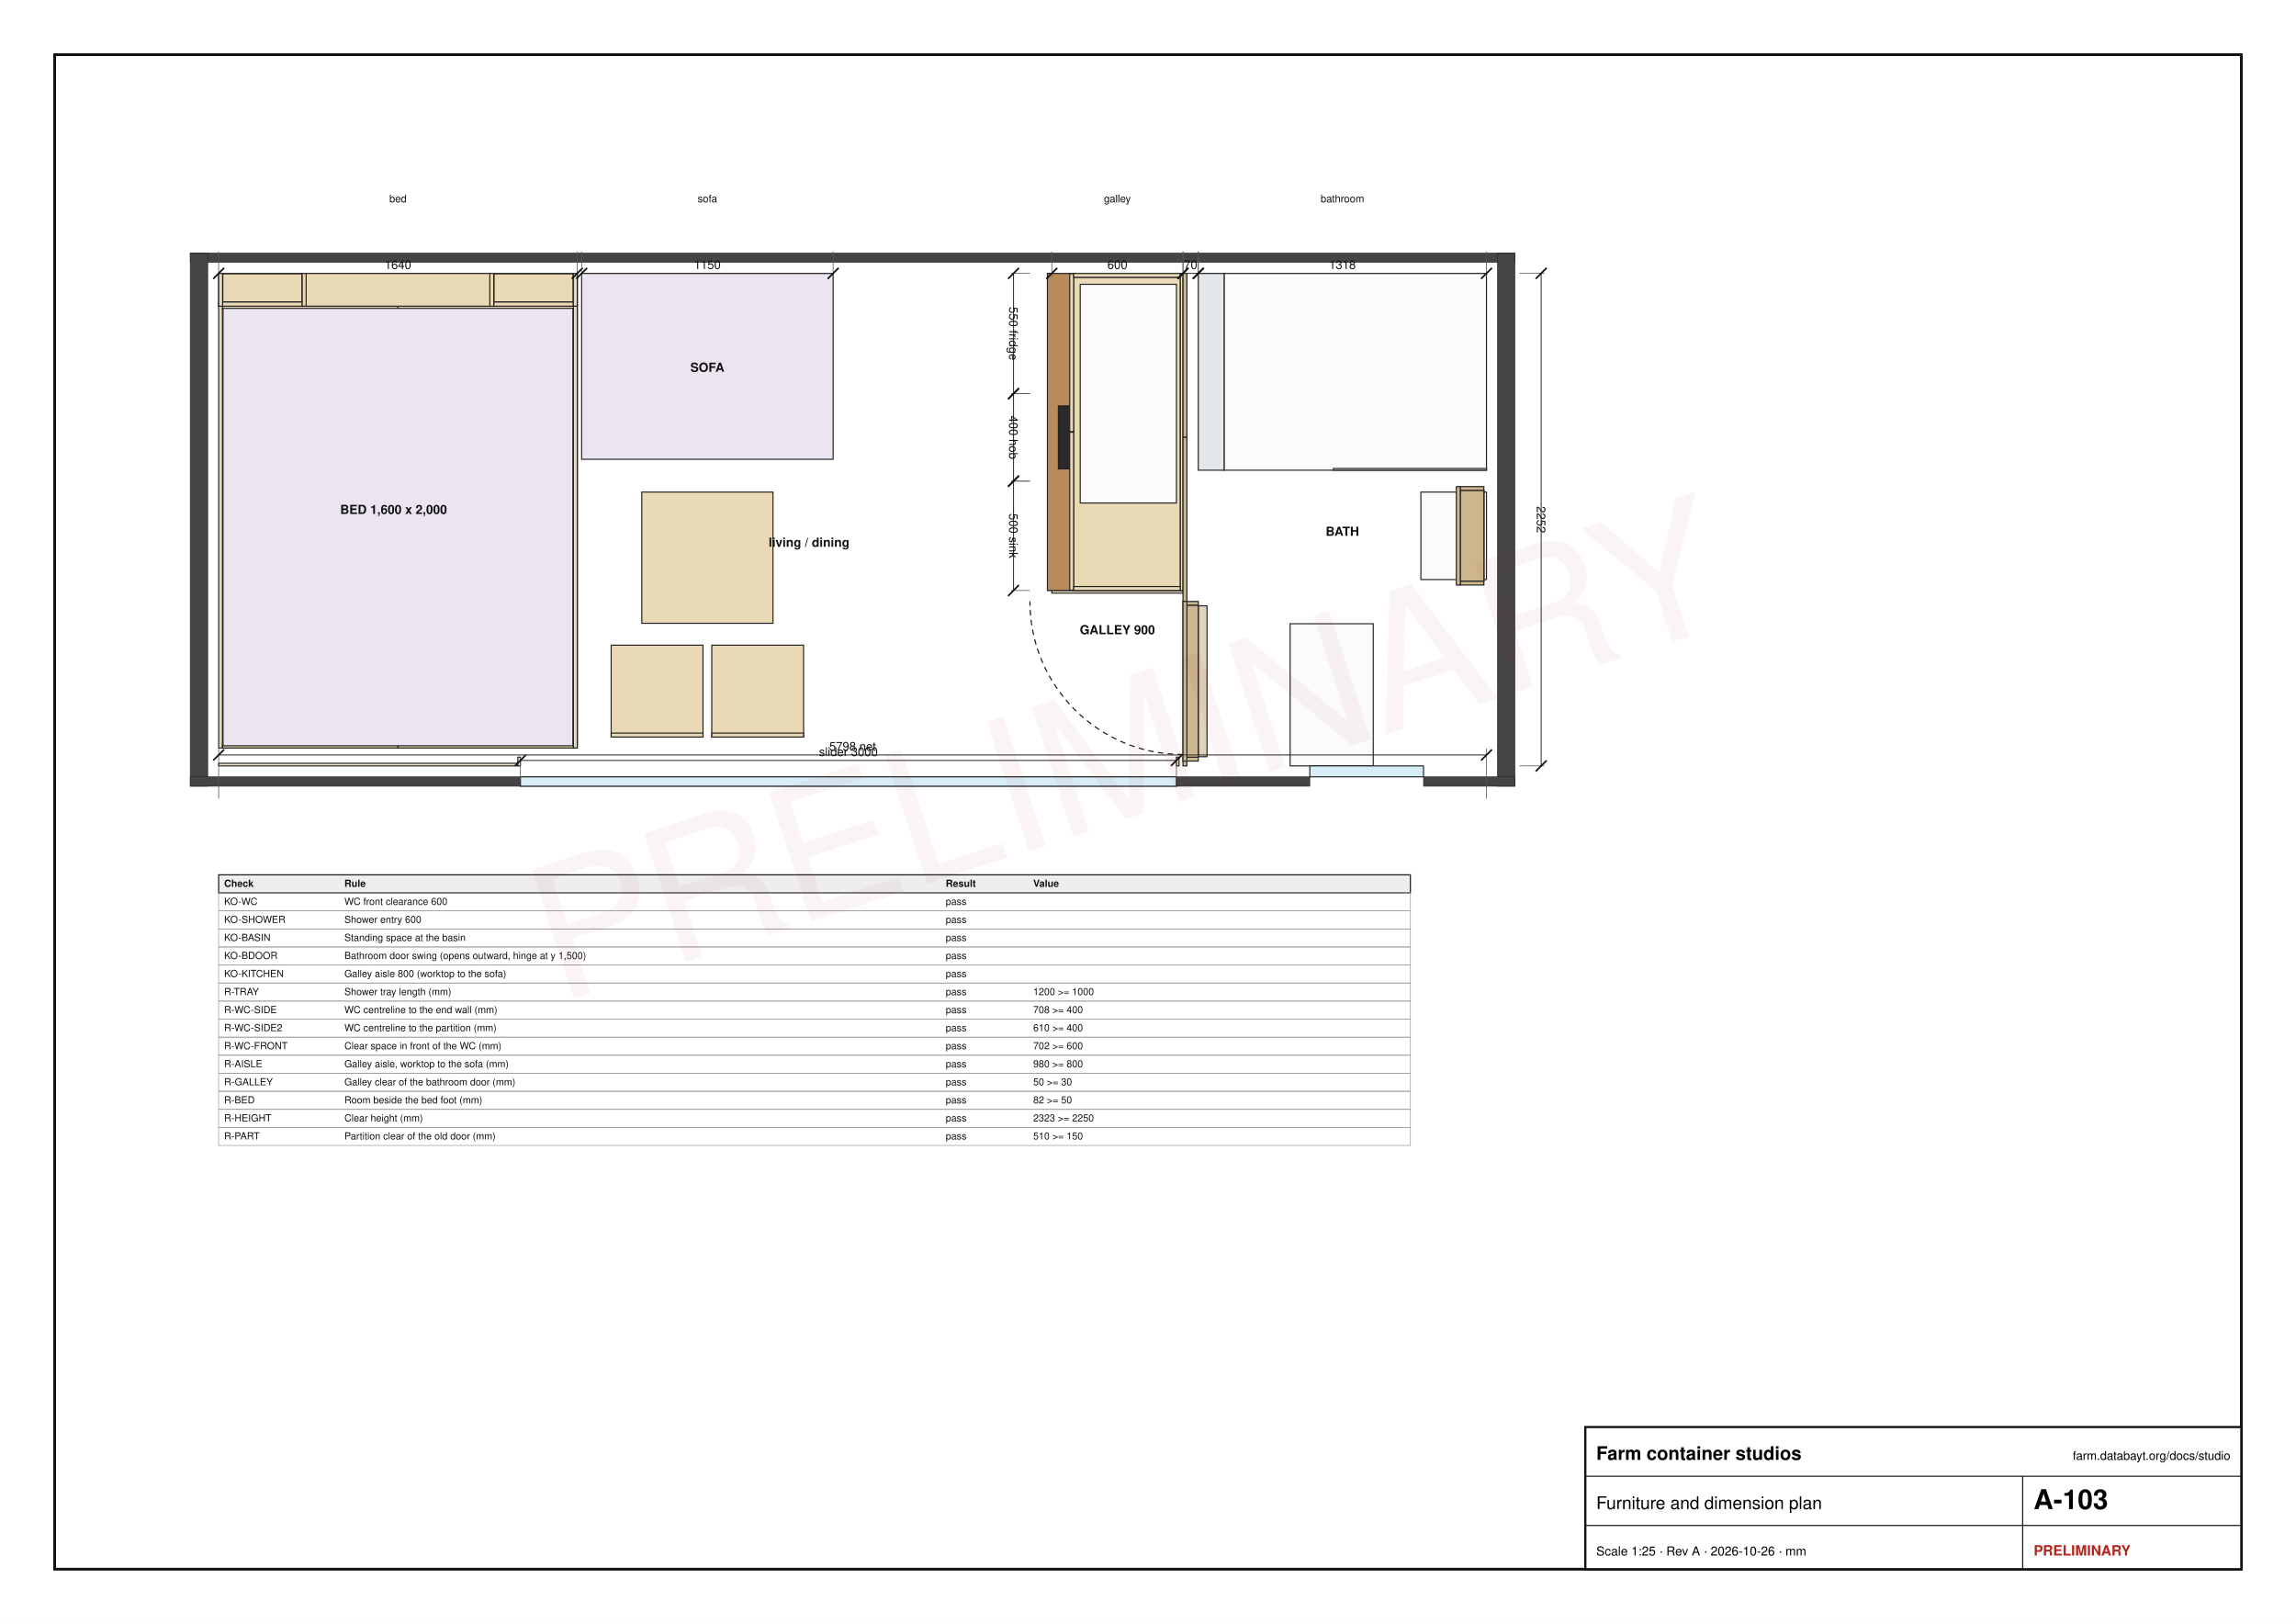
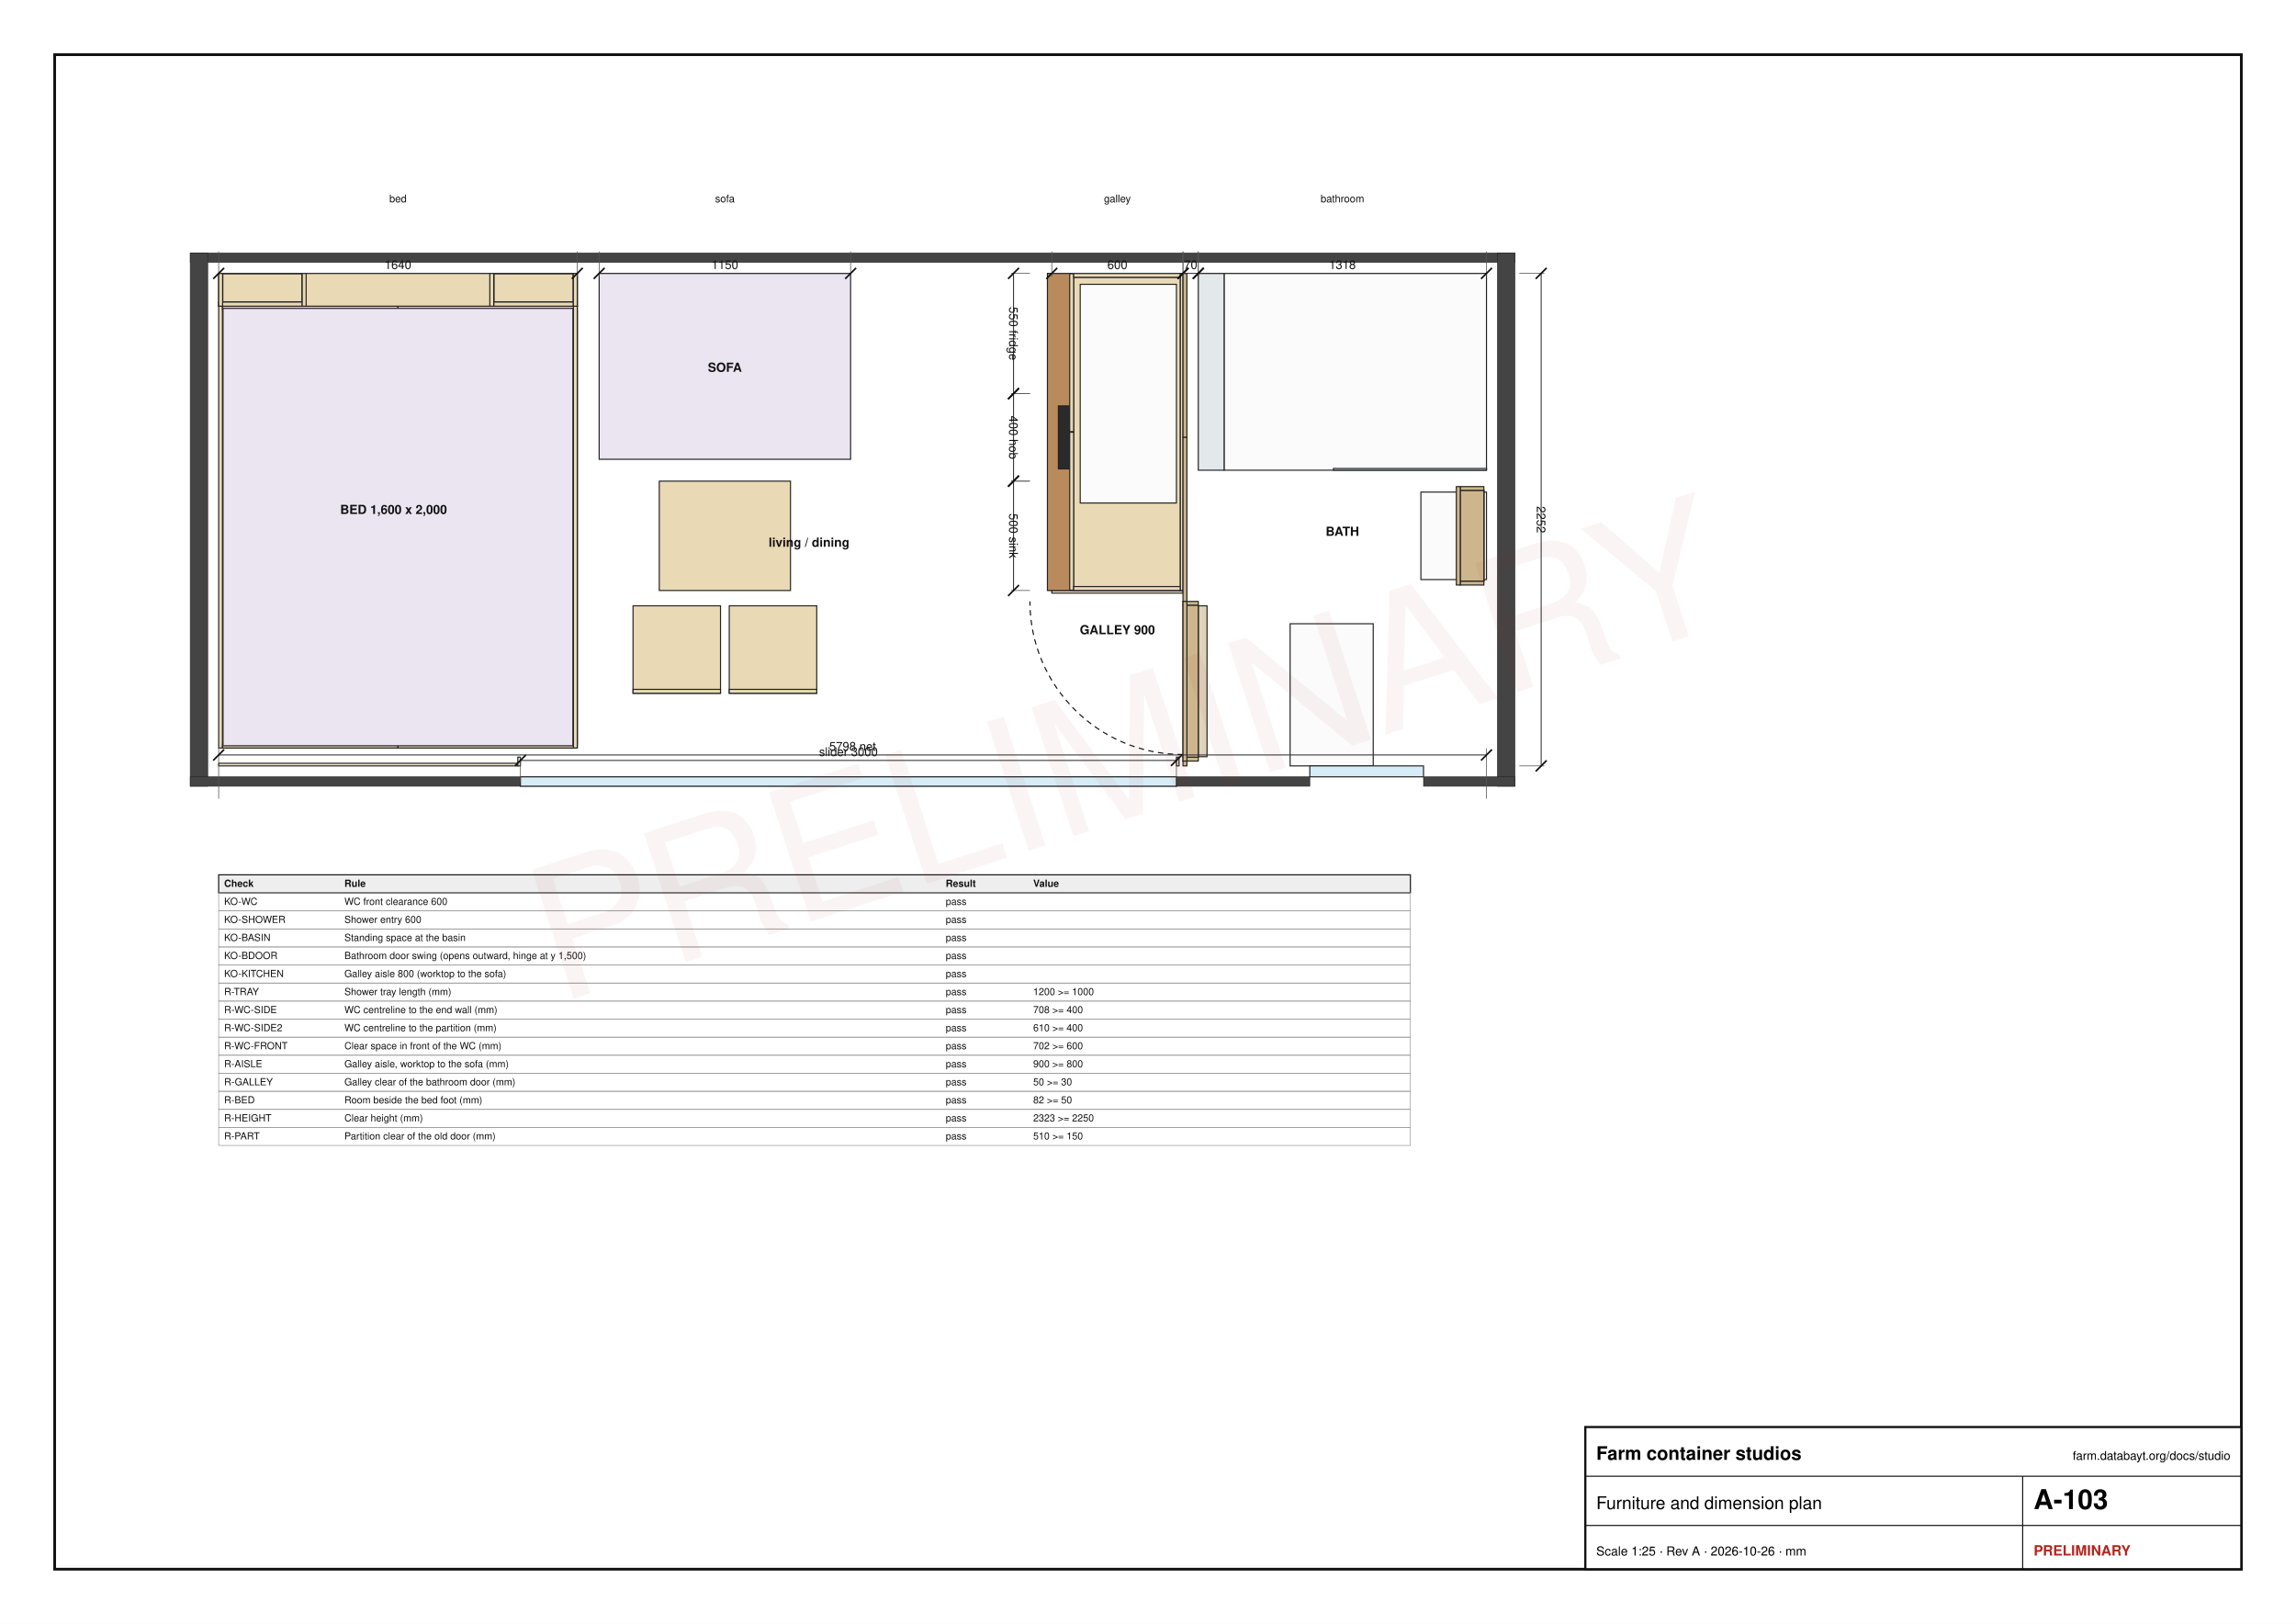
<svg xmlns="http://www.w3.org/2000/svg" width="420mm" height="297mm" viewBox="0 0 420 297" font-family="Helvetica, Arial, sans-serif">
  <rect x="0" y="0" width="420" height="297" fill="#fff" />
  <rect x="10" y="10" width="400" height="277" fill="none" stroke="#111" stroke-width="0.5" />
  <rect x="34.8" y="46.28" width="242.32" height="1.72" fill="#444" stroke="#222" stroke-width="0.1" />
  <rect x="34.8" y="46.28" width="3.2" height="97.52" fill="#444" stroke="#222" stroke-width="0.1" />
  <rect x="273.92" y="46.28" width="3.2" height="97.52" fill="#444" stroke="#222" stroke-width="0.1" />
  <rect x="34.8" y="142.08" width="60.4" height="1.72" fill="#444" stroke="#222" stroke-width="0.1" />
  <rect x="95.2" y="142.08" width="120" height="1.72" fill="#444" stroke="#222" stroke-width="0.1" />
  <rect x="215.2" y="142.08" width="24.4" height="1.72" fill="#444" stroke="#222" stroke-width="0.1" />
  <rect x="260.4" y="142.08" width="16.72" height="1.72" fill="#444" stroke="#222" stroke-width="0.1" />
  <rect x="95.2" y="142.08" width="120" height="1.72" fill="#d6ecf7" stroke="#222" stroke-width="0.2" />
  <rect x="223.92" y="50" width="48" height="36" fill="#fbfbfb" stroke="#222" stroke-width="0.2" />
  <rect x="104.88" y="56" width="0.72" height="80.8" fill="#ead9b5" stroke="#222" stroke-width="0.2" />
  <rect x="40" y="139.6" width="54.72" height="0.48" fill="#f2e6c9" stroke="#222" stroke-width="0.2" />
  <rect x="193.28" y="72" width="0.72" height="36" fill="#ead9b5" stroke="#222" stroke-width="0.2" />
  <rect x="192.4" y="72.72" width="23.52" height="14.56" fill="#ead9b5" stroke="#222" stroke-width="0.2" />
  <rect x="192.4" y="88.72" width="23.52" height="18.56" fill="#ead9b5" stroke="#222" stroke-width="0.2" />
  <rect x="192.48" y="73.72" width="22.16" height="12.56" fill="#f2e6c9" stroke="#222" stroke-width="0.2" />
  <rect x="192.48" y="73.24" width="22.64" height="0.48" fill="#f2e6c9" stroke="#222" stroke-width="0.2" />
  <rect x="192.48" y="86.28" width="22.64" height="0.48" fill="#f2e6c9" stroke="#222" stroke-width="0.2" />
  <rect x="214.64" y="73.72" width="0.48" height="12.56" fill="#f2e6c9" stroke="#222" stroke-width="0.2" />
  <rect x="104.88" y="56.72" width="0.72" height="79.36" fill="#ead9b5" stroke="#222" stroke-width="0.2" />
  <rect x="40" y="56" width="0.72" height="80.8" fill="#ead9b5" stroke="#222" stroke-width="0.2" />
  <rect x="104.88" y="56" width="0.72" height="80.8" fill="#ead9b5" stroke="#222" stroke-width="0.2" />
  <rect x="40.72" y="56" width="64.16" height="0.72" fill="#ead9b5" stroke="#222" stroke-width="0.2" />
  <rect x="40.72" y="136.08" width="64.16" height="0.72" fill="#ead9b5" stroke="#222" stroke-width="0.2" />
  <rect x="76.88" y="56.72" width="0.72" height="79.36" fill="#ead9b5" stroke="#222" stroke-width="0.2" />
-   <rect x="112.6" y="126.04" width="15.2" height="0.72" fill="#ead9b5" stroke="#222" stroke-width="0.2" />
-   <rect x="119.84" y="118.8" width="0.72" height="14.48" fill="#ead9b5" stroke="#222" stroke-width="0.2" />
-   <rect x="131" y="126.04" width="15.2" height="0.72" fill="#ead9b5" stroke="#222" stroke-width="0.2" />
-   <rect x="138.24" y="118.8" width="0.72" height="14.48" fill="#ead9b5" stroke="#222" stroke-width="0.2" />
+   <rect x="116.6" y="118.44" width="14.4" height="0.72" fill="#ead9b5" stroke="#222" stroke-width="0.2" />
+   <rect x="123.44" y="111.6" width="0.72" height="13.68" fill="#ead9b5" stroke="#222" stroke-width="0.2" />
+   <rect x="134.2" y="118.44" width="14.4" height="0.72" fill="#ead9b5" stroke="#222" stroke-width="0.2" />
+   <rect x="141.04" y="111.6" width="0.72" height="13.68" fill="#ead9b5" stroke="#222" stroke-width="0.2" />
  <rect x="40.72" y="56" width="32.08" height="80.8" fill="#ead9b5" stroke="#222" stroke-width="0.2" />
  <rect x="72.8" y="56" width="32.08" height="80.8" fill="#ead9b5" stroke="#222" stroke-width="0.2" />
-   <rect x="111.8" y="118" width="16.8" height="16.8" fill="#ead9b5" stroke="#222" stroke-width="0.2" />
-   <rect x="130.2" y="118" width="16.8" height="16.8" fill="#ead9b5" stroke="#222" stroke-width="0.2" />
+   <rect x="115.8" y="110.8" width="16" height="16" fill="#ead9b5" stroke="#222" stroke-width="0.2" />
+   <rect x="133.4" y="110.8" width="16" height="16" fill="#ead9b5" stroke="#222" stroke-width="0.2" />
  <rect x="191.68" y="72.06" width="0.72" height="15.88" fill="#ead9b5" stroke="#222" stroke-width="0.2" />
  <rect x="192.48" y="73.72" width="22.16" height="12.56" fill="#f2e6c9" stroke="#222" stroke-width="0.2" />
  <rect x="40.8" y="56.4" width="64" height="80" fill="#ebe5f2" stroke="#222" stroke-width="0.2" />
  <rect x="192.48" y="73.24" width="22.64" height="0.48" fill="#f2e6c9" stroke="#222" stroke-width="0.2" />
  <rect x="192.48" y="86.28" width="22.64" height="0.48" fill="#f2e6c9" stroke="#222" stroke-width="0.2" />
  <rect x="214.64" y="73.72" width="0.48" height="12.56" fill="#f2e6c9" stroke="#222" stroke-width="0.2" />
-   <rect x="119.4" y="101.64" width="20" height="0.72" fill="#ead9b5" stroke="#222" stroke-width="0.2" />
-   <rect x="129.04" y="92" width="0.72" height="20" fill="#ead9b5" stroke="#222" stroke-width="0.2" />
-   <rect x="117.4" y="90" width="24" height="24" fill="#ead9b5" stroke="#222" stroke-width="0.2" />
+   <rect x="122.6" y="97.64" width="20" height="0.72" fill="#ead9b5" stroke="#222" stroke-width="0.2" />
+   <rect x="132.24" y="90" width="0.72" height="16" fill="#ead9b5" stroke="#222" stroke-width="0.2" />
+   <rect x="120.6" y="88" width="24" height="20" fill="#ead9b5" stroke="#222" stroke-width="0.2" />
  <rect x="236" y="114.08" width="15.2" height="26" fill="#fbfbfb" stroke="#222" stroke-width="0.2" />
-   <rect x="106.4" y="50" width="46" height="34" fill="#ebe5f2" stroke="#222" stroke-width="0.2" />
-   <rect x="111.8" y="134.08" width="16.8" height="0.72" fill="#ead9b5" stroke="#222" stroke-width="0.2" />
-   <rect x="130.2" y="134.08" width="16.8" height="0.72" fill="#ead9b5" stroke="#222" stroke-width="0.2" />
+   <rect x="109.6" y="50" width="46" height="34" fill="#ebe5f2" stroke="#222" stroke-width="0.2" />
+   <rect x="115.8" y="126.08" width="16" height="0.72" fill="#ead9b5" stroke="#222" stroke-width="0.2" />
+   <rect x="133.4" y="126.08" width="16" height="0.72" fill="#ead9b5" stroke="#222" stroke-width="0.2" />
  <rect x="259.92" y="90" width="12" height="16" fill="#fbfbfb" stroke="#222" stroke-width="0.2" />
  <rect x="192.8" y="50.4" width="22" height="20.4" fill="#fbfbfb" stroke="#222" stroke-width="0.2" />
  <rect x="191.68" y="88.06" width="0.72" height="19.88" fill="#ead9b5" stroke="#222" stroke-width="0.2" />
  <rect x="191.68" y="72.06" width="0.72" height="15.88" fill="#ead9b5" stroke="#222" stroke-width="0.2" />
  <rect x="192.4" y="71.28" width="23.52" height="0.72" fill="#ead9b5" stroke="#222" stroke-width="0.2" />
  <rect x="192.4" y="50" width="4" height="21.28" fill="#ead9b5" stroke="#222" stroke-width="0.2" />
  <rect x="211.92" y="50" width="4" height="21.28" fill="#ead9b5" stroke="#222" stroke-width="0.2" />
  <rect x="192.4" y="72" width="23.52" height="0.72" fill="#ead9b5" stroke="#222" stroke-width="0.2" />
  <rect x="192.4" y="87.28" width="23.52" height="0.72" fill="#ead9b5" stroke="#222" stroke-width="0.2" />
  <rect x="192.4" y="72.72" width="4" height="14.56" fill="#ead9b5" stroke="#222" stroke-width="0.2" />
  <rect x="211.92" y="72.72" width="4" height="14.56" fill="#ead9b5" stroke="#222" stroke-width="0.2" />
  <rect x="215.92" y="72" width="0.48" height="16" fill="#f2e6c9" stroke="#222" stroke-width="0.2" />
  <rect x="192.4" y="88" width="23.52" height="0.72" fill="#ead9b5" stroke="#222" stroke-width="0.2" />
  <rect x="192.4" y="107.28" width="23.52" height="0.72" fill="#ead9b5" stroke="#222" stroke-width="0.2" />
  <rect x="192.4" y="88.72" width="4" height="18.56" fill="#ead9b5" stroke="#222" stroke-width="0.2" />
  <rect x="211.92" y="88.72" width="4" height="18.56" fill="#ead9b5" stroke="#222" stroke-width="0.2" />
  <rect x="215.92" y="88" width="0.48" height="20" fill="#f2e6c9" stroke="#222" stroke-width="0.2" />
  <rect x="192.4" y="108" width="24" height="0.48" fill="#f2e6c9" stroke="#222" stroke-width="0.2" />
  <rect x="191.6" y="50" width="24.8" height="58" fill="#b98b5c" stroke="#222" stroke-width="0.2" />
  <rect x="197.6" y="89.4" width="16.8" height="17.2" fill="#c9cdd1" stroke="#222" stroke-width="0.2" />
  <rect x="193.6" y="74.24" width="20.8" height="11.52" fill="#2a2a2a" stroke="#222" stroke-width="0.2" />
  <rect x="104.88" y="50" width="0.72" height="5.28" fill="#ead9b5" stroke="#222" stroke-width="0.2" />
  <rect x="219.2" y="50" width="4.72" height="36" fill="#e3e8ea" stroke="#222" stroke-width="0.2" />
  <rect x="40" y="55.28" width="65.6" height="0.72" fill="#ead9b5" stroke="#222" stroke-width="0.2" />
  <rect x="40" y="50" width="65.6" height="6" fill="#ead9b5" stroke="#222" stroke-width="0.2" />
  <rect x="40.72" y="50" width="14.56" height="6" fill="#ead9b5" stroke="#222" stroke-width="0.2" />
  <rect x="90.32" y="50" width="14.56" height="6" fill="#ead9b5" stroke="#222" stroke-width="0.2" />
  <rect x="267.12" y="89.72" width="4.32" height="16.56" fill="#cdb68c" stroke="#222" stroke-width="0.2" />
  <rect x="40.76" y="50.08" width="14.48" height="5.12" fill="#ead9b5" stroke="#222" stroke-width="0.2" />
  <rect x="90.36" y="50.08" width="14.48" height="5.12" fill="#ead9b5" stroke="#222" stroke-width="0.2" />
  <rect x="267.52" y="89.76" width="3.92" height="16.48" fill="#cdb68c" stroke="#222" stroke-width="0.2" />
  <rect x="203.6" y="72.8" width="12" height="14.4" fill="#c9cdd1" stroke="#222" stroke-width="0.2" />
  <rect x="203.6" y="72" width="12.8" height="16" fill="#ead9b5" stroke="#222" stroke-width="0.2" />
  <rect x="40.76" y="50.08" width="14.48" height="5.12" fill="#ead9b5" stroke="#222" stroke-width="0.2" />
  <rect x="90.36" y="50.08" width="14.48" height="5.12" fill="#ead9b5" stroke="#222" stroke-width="0.2" />
  <rect x="196.4" y="50.72" width="19.52" height="56.56" fill="#ead9b5" stroke="#222" stroke-width="0.2" />
  <rect x="267.12" y="89" width="4.32" height="0.72" fill="#cdb68c" stroke="#222" stroke-width="0.2" />
  <rect x="267.12" y="106.28" width="4.32" height="0.72" fill="#cdb68c" stroke="#222" stroke-width="0.2" />
  <rect x="267.12" y="89.72" width="4.32" height="16.56" fill="#cdb68c" stroke="#222" stroke-width="0.2" />
  <rect x="266.4" y="89" width="0.72" height="18" fill="#cdb68c" stroke="#222" stroke-width="0.2" />
  <rect x="40.76" y="50.08" width="14.48" height="5.12" fill="#ead9b5" stroke="#222" stroke-width="0.2" />
  <rect x="90.36" y="50.08" width="14.48" height="5.12" fill="#ead9b5" stroke="#222" stroke-width="0.2" />
  <rect x="219.2" y="110.8" width="1.6" height="27.6" fill="#e0d3ba" stroke="#222" stroke-width="0.2" />
  <rect x="239.6" y="140.08" width="20.8" height="2" fill="#d6ecf7" stroke="#222" stroke-width="0.2" />
  <rect x="243.92" y="85.68" width="28" height="0.32" fill="#d6ecf7" stroke="#222" stroke-width="0.2" />
  <rect x="216.4" y="110" width="2.8" height="0.72" fill="#cdb68c" stroke="#222" stroke-width="0.2" />
  <rect x="216.4" y="138.48" width="2.8" height="0.72" fill="#cdb68c" stroke="#222" stroke-width="0.2" />
  <rect x="216.4" y="110.72" width="2.8" height="27.76" fill="#cdb68c" stroke="#222" stroke-width="0.2" />
  <rect x="40" y="50" width="0.72" height="6" fill="#ead9b5" stroke="#222" stroke-width="0.2" />
  <rect x="55.28" y="50" width="0.72" height="6" fill="#ead9b5" stroke="#222" stroke-width="0.2" />
  <rect x="89.6" y="50" width="0.72" height="6" fill="#ead9b5" stroke="#222" stroke-width="0.2" />
  <rect x="104.88" y="50" width="0.72" height="6" fill="#ead9b5" stroke="#222" stroke-width="0.2" />
  <rect x="94.72" y="138.48" width="0.48" height="1.6" fill="#f2e6c9" stroke="#222" stroke-width="0.2" />
  <rect x="215.2" y="138.48" width="0.48" height="1.6" fill="#f2e6c9" stroke="#222" stroke-width="0.2" />
  <rect x="197.6" y="52" width="17.6" height="40" fill="#fbfbfb" stroke="#222" stroke-width="0.2" />
  <rect x="195.68" y="50.06" width="0.72" height="28.88" fill="#ead9b5" stroke="#222" stroke-width="0.2" />
  <rect x="195.68" y="79.06" width="0.72" height="28.88" fill="#ead9b5" stroke="#222" stroke-width="0.2" />
  <rect x="196.4" y="50" width="19.52" height="0.72" fill="#ead9b5" stroke="#222" stroke-width="0.2" />
  <rect x="196.4" y="107.28" width="19.52" height="0.72" fill="#ead9b5" stroke="#222" stroke-width="0.2" />
  <rect x="215.92" y="50" width="0.48" height="58" fill="#f2e6c9" stroke="#222" stroke-width="0.2" />
  <rect x="216.4" y="50" width="0.72" height="30" fill="#cdb68c" stroke="#222" stroke-width="0.2" />
  <rect x="216.4" y="80" width="0.72" height="30" fill="#cdb68c" stroke="#222" stroke-width="0.2" />
  <rect x="216.4" y="110" width="0.72" height="29.2" fill="#cdb68c" stroke="#222" stroke-width="0.2" />
  <rect x="216.4" y="139.2" width="0.72" height="0.88" fill="#cdb68c" stroke="#222" stroke-width="0.2" />
  <line x1="40" y1="46" x2="40" y2="50.6" stroke="#555" stroke-width="0.13" />
  <line x1="105.6" y1="46" x2="105.6" y2="50.6" stroke="#555" stroke-width="0.13" />
  <line x1="40" y1="50" x2="105.6" y2="50" stroke="#333" stroke-width="0.18" />
  <line x1="39" y1="51" x2="41" y2="49" stroke="#111" stroke-width="0.3" />
  <line x1="104.6" y1="51" x2="106.6" y2="49" stroke="#111" stroke-width="0.3" />
  <text x="72.8" y="49.2" font-size="2.2" text-anchor="middle" font-weight="normal" fill="#111">1640</text>
  <text x="72.8" y="37" font-size="1.9" text-anchor="middle" font-weight="normal" fill="#111">bed</text>
-   <line x1="106.4" y1="46" x2="106.4" y2="50.6" stroke="#555" stroke-width="0.13" />
-   <line x1="152.4" y1="46" x2="152.4" y2="50.6" stroke="#555" stroke-width="0.13" />
-   <line x1="106.4" y1="50" x2="152.4" y2="50" stroke="#333" stroke-width="0.18" />
-   <line x1="105.4" y1="51" x2="107.4" y2="49" stroke="#111" stroke-width="0.3" />
-   <line x1="151.4" y1="51" x2="153.4" y2="49" stroke="#111" stroke-width="0.3" />
-   <text x="129.4" y="49.2" font-size="2.2" text-anchor="middle" font-weight="normal" fill="#111">1150</text>
-   <text x="129.4" y="37" font-size="1.9" text-anchor="middle" font-weight="normal" fill="#111">sofa</text>
+   <line x1="109.6" y1="46" x2="109.6" y2="50.6" stroke="#555" stroke-width="0.13" />
+   <line x1="155.6" y1="46" x2="155.6" y2="50.6" stroke="#555" stroke-width="0.13" />
+   <line x1="109.6" y1="50" x2="155.6" y2="50" stroke="#333" stroke-width="0.18" />
+   <line x1="108.6" y1="51" x2="110.6" y2="49" stroke="#111" stroke-width="0.3" />
+   <line x1="154.6" y1="51" x2="156.6" y2="49" stroke="#111" stroke-width="0.3" />
+   <text x="132.6" y="49.2" font-size="2.2" text-anchor="middle" font-weight="normal" fill="#111">1150</text>
+   <text x="132.6" y="37" font-size="1.9" text-anchor="middle" font-weight="normal" fill="#111">sofa</text>
  <line x1="192.4" y1="46" x2="192.4" y2="50.6" stroke="#555" stroke-width="0.13" />
  <line x1="216.4" y1="46" x2="216.4" y2="50.6" stroke="#555" stroke-width="0.13" />
  <line x1="192.4" y1="50" x2="216.4" y2="50" stroke="#333" stroke-width="0.18" />
  <line x1="191.4" y1="51" x2="193.4" y2="49" stroke="#111" stroke-width="0.3" />
  <line x1="215.4" y1="51" x2="217.4" y2="49" stroke="#111" stroke-width="0.3" />
  <text x="204.4" y="49.2" font-size="2.2" text-anchor="middle" font-weight="normal" fill="#111">600</text>
  <text x="204.4" y="37" font-size="1.9" text-anchor="middle" font-weight="normal" fill="#111">galley</text>
  <line x1="216.4" y1="46" x2="216.4" y2="50.6" stroke="#555" stroke-width="0.13" />
  <line x1="219.2" y1="46" x2="219.2" y2="50.6" stroke="#555" stroke-width="0.13" />
  <line x1="216.4" y1="50" x2="219.2" y2="50" stroke="#333" stroke-width="0.18" />
  <line x1="215.4" y1="51" x2="217.4" y2="49" stroke="#111" stroke-width="0.3" />
  <line x1="218.2" y1="51" x2="220.2" y2="49" stroke="#111" stroke-width="0.3" />
  <text x="217.8" y="49.2" font-size="2.2" text-anchor="middle" font-weight="normal" fill="#111">70</text>
  <line x1="219.2" y1="46" x2="219.2" y2="50.6" stroke="#555" stroke-width="0.13" />
  <line x1="271.92" y1="46" x2="271.92" y2="50.6" stroke="#555" stroke-width="0.13" />
  <line x1="219.2" y1="50" x2="271.92" y2="50" stroke="#333" stroke-width="0.18" />
  <line x1="218.2" y1="51" x2="220.2" y2="49" stroke="#111" stroke-width="0.3" />
  <line x1="270.92" y1="51" x2="272.92" y2="49" stroke="#111" stroke-width="0.3" />
  <text x="245.56" y="49.2" font-size="2.2" text-anchor="middle" font-weight="normal" fill="#111">1318</text>
  <text x="245.56" y="37" font-size="1.9" text-anchor="middle" font-weight="normal" fill="#111">bathroom</text>
  <line x1="40" y1="146.08" x2="40" y2="136.88" stroke="#555" stroke-width="0.13" />
  <line x1="271.92" y1="146.08" x2="271.92" y2="136.88" stroke="#555" stroke-width="0.13" />
  <line x1="40" y1="138.08" x2="271.92" y2="138.08" stroke="#333" stroke-width="0.18" />
  <line x1="39" y1="139.08" x2="41" y2="137.08" stroke="#111" stroke-width="0.3" />
  <line x1="270.92" y1="139.08" x2="272.92" y2="137.08" stroke="#111" stroke-width="0.3" />
  <text x="155.96" y="137.28" font-size="2.2" text-anchor="middle" font-weight="normal" fill="#111">5798 net</text>
  <line x1="95.2" y1="143.08" x2="95.2" y2="138.48" stroke="#555" stroke-width="0.13" />
  <line x1="215.2" y1="143.08" x2="215.2" y2="138.48" stroke="#555" stroke-width="0.13" />
  <line x1="95.2" y1="139.08" x2="215.2" y2="139.08" stroke="#333" stroke-width="0.18" />
  <line x1="94.2" y1="140.08" x2="96.2" y2="138.08" stroke="#111" stroke-width="0.3" />
  <line x1="214.2" y1="140.08" x2="216.2" y2="138.08" stroke="#111" stroke-width="0.3" />
  <text x="155.2" y="138.28" font-size="2.2" text-anchor="middle" font-weight="normal" fill="#111">slider 3000</text>
  <line x1="277.92" y1="50" x2="282.52" y2="50" stroke="#555" stroke-width="0.13" />
  <line x1="277.92" y1="140.08" x2="282.52" y2="140.08" stroke="#555" stroke-width="0.13" />
  <line x1="281.92" y1="50" x2="281.92" y2="140.08" stroke="#333" stroke-width="0.18" />
  <line x1="280.92" y1="51" x2="282.92" y2="49" stroke="#111" stroke-width="0.3" />
  <line x1="280.92" y1="141.08" x2="282.92" y2="139.08" stroke="#111" stroke-width="0.3" />
  <text x="281.12" y="95.04" font-size="2.2" text-anchor="middle" font-weight="normal" fill="#111" transform="rotate(90 281.12 95.04)">2252</text>
  <path d="M216.4,138 A28,28 0 0 1 188.4,110" fill="none" stroke="#111" stroke-width="0.2" stroke-dasharray="1,0.8" />
  <line x1="188.4" y1="50" x2="184.95" y2="50" stroke="#555" stroke-width="0.13" />
  <line x1="188.4" y1="72" x2="184.95" y2="72" stroke="#555" stroke-width="0.13" />
  <line x1="185.4" y1="50" x2="185.4" y2="72" stroke="#333" stroke-width="0.18" />
  <line x1="184.4" y1="51" x2="186.4" y2="49" stroke="#111" stroke-width="0.3" />
  <line x1="184.4" y1="73" x2="186.4" y2="71" stroke="#111" stroke-width="0.3" />
  <text x="184.6" y="61" font-size="2.2" text-anchor="middle" font-weight="normal" fill="#111" transform="rotate(90 184.6 61)">550 fridge</text>
  <line x1="188.4" y1="72" x2="184.95" y2="72" stroke="#555" stroke-width="0.13" />
  <line x1="188.4" y1="88" x2="184.95" y2="88" stroke="#555" stroke-width="0.13" />
  <line x1="185.4" y1="72" x2="185.4" y2="88" stroke="#333" stroke-width="0.18" />
  <line x1="184.4" y1="73" x2="186.4" y2="71" stroke="#111" stroke-width="0.3" />
  <line x1="184.4" y1="89" x2="186.4" y2="87" stroke="#111" stroke-width="0.3" />
  <text x="184.6" y="80" font-size="2.2" text-anchor="middle" font-weight="normal" fill="#111" transform="rotate(90 184.6 80)">400 hob</text>
  <line x1="188.4" y1="88" x2="184.95" y2="88" stroke="#555" stroke-width="0.13" />
  <line x1="188.4" y1="108" x2="184.95" y2="108" stroke="#555" stroke-width="0.13" />
  <line x1="185.4" y1="88" x2="185.4" y2="108" stroke="#333" stroke-width="0.18" />
  <line x1="184.4" y1="89" x2="186.4" y2="87" stroke="#111" stroke-width="0.3" />
  <line x1="184.4" y1="109" x2="186.4" y2="107" stroke="#111" stroke-width="0.3" />
  <text x="184.6" y="98" font-size="2.2" text-anchor="middle" font-weight="normal" fill="#111" transform="rotate(90 184.6 98)">500 sink</text>
  <text x="72" y="94" font-size="2.3" text-anchor="middle" font-weight="bold" fill="#111">BED 1,600 x 2,000</text>
  <text x="204.4" y="116" font-size="2.3" text-anchor="middle" font-weight="bold" fill="#111">GALLEY 900</text>
  <text x="245.56" y="98" font-size="2.3" text-anchor="middle" font-weight="bold" fill="#111">BATH</text>
-   <text x="129.4" y="68" font-size="2.3" text-anchor="middle" font-weight="bold" fill="#111">SOFA</text>
+   <text x="132.6" y="68" font-size="2.3" text-anchor="middle" font-weight="bold" fill="#111">SOFA</text>
  <text x="148" y="100" font-size="2.3" text-anchor="middle" font-weight="bold" fill="#111">living / dining</text>
  <rect x="40" y="160" width="218" height="3.3" fill="#eee" stroke="#111" stroke-width="0.2" />
  <text x="41" y="162.2" font-size="1.8" text-anchor="start" font-weight="bold" fill="#111">Check</text>
  <text x="63" y="162.2" font-size="1.8" text-anchor="start" font-weight="bold" fill="#111">Rule</text>
  <text x="173" y="162.2" font-size="1.8" text-anchor="start" font-weight="bold" fill="#111">Result</text>
  <text x="189" y="162.2" font-size="1.8" text-anchor="start" font-weight="bold" fill="#111">Value</text>
  <rect x="40" y="163.3" width="218" height="3.3" fill="none" stroke="#999" stroke-width="0.12" />
  <text x="41" y="165.5" font-size="1.8" text-anchor="start" font-weight="normal" fill="#111">KO-WC</text>
  <text x="63" y="165.5" font-size="1.8" text-anchor="start" font-weight="normal" fill="#111">WC front clearance 600</text>
  <text x="173" y="165.5" font-size="1.8" text-anchor="start" font-weight="normal" fill="#111">pass</text>
  <text x="189" y="165.5" font-size="1.8" text-anchor="start" font-weight="normal" fill="#111" />
  <rect x="40" y="166.6" width="218" height="3.3" fill="none" stroke="#999" stroke-width="0.12" />
  <text x="41" y="168.8" font-size="1.8" text-anchor="start" font-weight="normal" fill="#111">KO-SHOWER</text>
  <text x="63" y="168.8" font-size="1.8" text-anchor="start" font-weight="normal" fill="#111">Shower entry 600</text>
  <text x="173" y="168.8" font-size="1.8" text-anchor="start" font-weight="normal" fill="#111">pass</text>
  <text x="189" y="168.8" font-size="1.8" text-anchor="start" font-weight="normal" fill="#111" />
  <rect x="40" y="169.9" width="218" height="3.3" fill="none" stroke="#999" stroke-width="0.12" />
  <text x="41" y="172.1" font-size="1.8" text-anchor="start" font-weight="normal" fill="#111">KO-BASIN</text>
  <text x="63" y="172.1" font-size="1.8" text-anchor="start" font-weight="normal" fill="#111">Standing space at the basin</text>
  <text x="173" y="172.1" font-size="1.8" text-anchor="start" font-weight="normal" fill="#111">pass</text>
  <text x="189" y="172.1" font-size="1.8" text-anchor="start" font-weight="normal" fill="#111" />
  <rect x="40" y="173.2" width="218" height="3.3" fill="none" stroke="#999" stroke-width="0.12" />
  <text x="41" y="175.4" font-size="1.8" text-anchor="start" font-weight="normal" fill="#111">KO-BDOOR</text>
  <text x="63" y="175.4" font-size="1.8" text-anchor="start" font-weight="normal" fill="#111">Bathroom door swing (opens outward, hinge at y 1,500)</text>
  <text x="173" y="175.4" font-size="1.8" text-anchor="start" font-weight="normal" fill="#111">pass</text>
  <text x="189" y="175.4" font-size="1.8" text-anchor="start" font-weight="normal" fill="#111" />
  <rect x="40" y="176.5" width="218" height="3.3" fill="none" stroke="#999" stroke-width="0.12" />
  <text x="41" y="178.7" font-size="1.8" text-anchor="start" font-weight="normal" fill="#111">KO-KITCHEN</text>
  <text x="63" y="178.7" font-size="1.8" text-anchor="start" font-weight="normal" fill="#111">Galley aisle 800 (worktop to the sofa)</text>
  <text x="173" y="178.7" font-size="1.8" text-anchor="start" font-weight="normal" fill="#111">pass</text>
  <text x="189" y="178.7" font-size="1.8" text-anchor="start" font-weight="normal" fill="#111" />
  <rect x="40" y="179.8" width="218" height="3.3" fill="none" stroke="#999" stroke-width="0.12" />
  <text x="41" y="182" font-size="1.8" text-anchor="start" font-weight="normal" fill="#111">R-TRAY</text>
  <text x="63" y="182" font-size="1.8" text-anchor="start" font-weight="normal" fill="#111">Shower tray length (mm)</text>
  <text x="173" y="182" font-size="1.8" text-anchor="start" font-weight="normal" fill="#111">pass</text>
  <text x="189" y="182" font-size="1.8" text-anchor="start" font-weight="normal" fill="#111">1200 &gt;= 1000</text>
  <rect x="40" y="183.1" width="218" height="3.3" fill="none" stroke="#999" stroke-width="0.12" />
  <text x="41" y="185.3" font-size="1.8" text-anchor="start" font-weight="normal" fill="#111">R-WC-SIDE</text>
  <text x="63" y="185.3" font-size="1.8" text-anchor="start" font-weight="normal" fill="#111">WC centreline to the end wall (mm)</text>
  <text x="173" y="185.3" font-size="1.8" text-anchor="start" font-weight="normal" fill="#111">pass</text>
  <text x="189" y="185.3" font-size="1.8" text-anchor="start" font-weight="normal" fill="#111">708 &gt;= 400</text>
  <rect x="40" y="186.4" width="218" height="3.3" fill="none" stroke="#999" stroke-width="0.12" />
  <text x="41" y="188.6" font-size="1.8" text-anchor="start" font-weight="normal" fill="#111">R-WC-SIDE2</text>
  <text x="63" y="188.6" font-size="1.8" text-anchor="start" font-weight="normal" fill="#111">WC centreline to the partition (mm)</text>
  <text x="173" y="188.6" font-size="1.8" text-anchor="start" font-weight="normal" fill="#111">pass</text>
  <text x="189" y="188.6" font-size="1.8" text-anchor="start" font-weight="normal" fill="#111">610 &gt;= 400</text>
  <rect x="40" y="189.7" width="218" height="3.3" fill="none" stroke="#999" stroke-width="0.12" />
  <text x="41" y="191.9" font-size="1.8" text-anchor="start" font-weight="normal" fill="#111">R-WC-FRONT</text>
  <text x="63" y="191.9" font-size="1.8" text-anchor="start" font-weight="normal" fill="#111">Clear space in front of the WC (mm)</text>
  <text x="173" y="191.9" font-size="1.8" text-anchor="start" font-weight="normal" fill="#111">pass</text>
  <text x="189" y="191.9" font-size="1.8" text-anchor="start" font-weight="normal" fill="#111">702 &gt;= 600</text>
  <rect x="40" y="193" width="218" height="3.3" fill="none" stroke="#999" stroke-width="0.12" />
  <text x="41" y="195.2" font-size="1.8" text-anchor="start" font-weight="normal" fill="#111">R-AISLE</text>
  <text x="63" y="195.2" font-size="1.8" text-anchor="start" font-weight="normal" fill="#111">Galley aisle, worktop to the sofa (mm)</text>
  <text x="173" y="195.2" font-size="1.8" text-anchor="start" font-weight="normal" fill="#111">pass</text>
-   <text x="189" y="195.2" font-size="1.8" text-anchor="start" font-weight="normal" fill="#111">980 &gt;= 800</text>
+   <text x="189" y="195.2" font-size="1.8" text-anchor="start" font-weight="normal" fill="#111">900 &gt;= 800</text>
  <rect x="40" y="196.3" width="218" height="3.3" fill="none" stroke="#999" stroke-width="0.12" />
  <text x="41" y="198.5" font-size="1.8" text-anchor="start" font-weight="normal" fill="#111">R-GALLEY</text>
  <text x="63" y="198.5" font-size="1.8" text-anchor="start" font-weight="normal" fill="#111">Galley clear of the bathroom door (mm)</text>
  <text x="173" y="198.5" font-size="1.8" text-anchor="start" font-weight="normal" fill="#111">pass</text>
  <text x="189" y="198.5" font-size="1.8" text-anchor="start" font-weight="normal" fill="#111">50 &gt;= 30</text>
  <rect x="40" y="199.6" width="218" height="3.3" fill="none" stroke="#999" stroke-width="0.12" />
  <text x="41" y="201.8" font-size="1.8" text-anchor="start" font-weight="normal" fill="#111">R-BED</text>
  <text x="63" y="201.8" font-size="1.8" text-anchor="start" font-weight="normal" fill="#111">Room beside the bed foot (mm)</text>
  <text x="173" y="201.8" font-size="1.8" text-anchor="start" font-weight="normal" fill="#111">pass</text>
  <text x="189" y="201.8" font-size="1.8" text-anchor="start" font-weight="normal" fill="#111">82 &gt;= 50</text>
  <rect x="40" y="202.9" width="218" height="3.3" fill="none" stroke="#999" stroke-width="0.12" />
  <text x="41" y="205.1" font-size="1.8" text-anchor="start" font-weight="normal" fill="#111">R-HEIGHT</text>
  <text x="63" y="205.1" font-size="1.8" text-anchor="start" font-weight="normal" fill="#111">Clear height (mm)</text>
  <text x="173" y="205.1" font-size="1.8" text-anchor="start" font-weight="normal" fill="#111">pass</text>
  <text x="189" y="205.1" font-size="1.8" text-anchor="start" font-weight="normal" fill="#111">2323 &gt;= 2250</text>
  <rect x="40" y="206.2" width="218" height="3.3" fill="none" stroke="#999" stroke-width="0.12" />
  <text x="41" y="208.4" font-size="1.8" text-anchor="start" font-weight="normal" fill="#111">R-PART</text>
  <text x="63" y="208.4" font-size="1.8" text-anchor="start" font-weight="normal" fill="#111">Partition clear of the old door (mm)</text>
  <text x="173" y="208.4" font-size="1.8" text-anchor="start" font-weight="normal" fill="#111">pass</text>
  <text x="189" y="208.4" font-size="1.8" text-anchor="start" font-weight="normal" fill="#111">510 &gt;= 150</text>
  <rect x="290" y="261" width="120" height="26" fill="#fff" stroke="#111" stroke-width="0.4" />
  <line x1="290" y1="270" x2="410" y2="270" stroke="#111" stroke-width="0.2" />
  <line x1="290" y1="279" x2="410" y2="279" stroke="#111" stroke-width="0.2" />
  <line x1="370" y1="270" x2="370" y2="287" stroke="#111" stroke-width="0.2" />
  <text x="292" y="267" font-size="3.4" font-weight="bold">Farm container studios</text>
  <text x="408" y="267" font-size="2.2" text-anchor="end">farm.databayt.org/docs/studio</text>
  <text x="292" y="276" font-size="3.2">Furniture and dimension plan</text>
  <text x="372" y="276" font-size="5" font-weight="bold">A-103</text>
  <text x="292" y="284.5" font-size="2.3">Scale 1:25 · Rev A · 2026-10-26 · mm</text>
  <text x="372" y="284.5" font-size="2.6" font-weight="bold" fill="#b3261e">PRELIMINARY</text>
  <text x="210.0" y="148.5" font-size="34" fill="#b3261e" fill-opacity="0.05" text-anchor="middle" transform="rotate(-18 210.0 148.5)">PRELIMINARY</text>
</svg>
